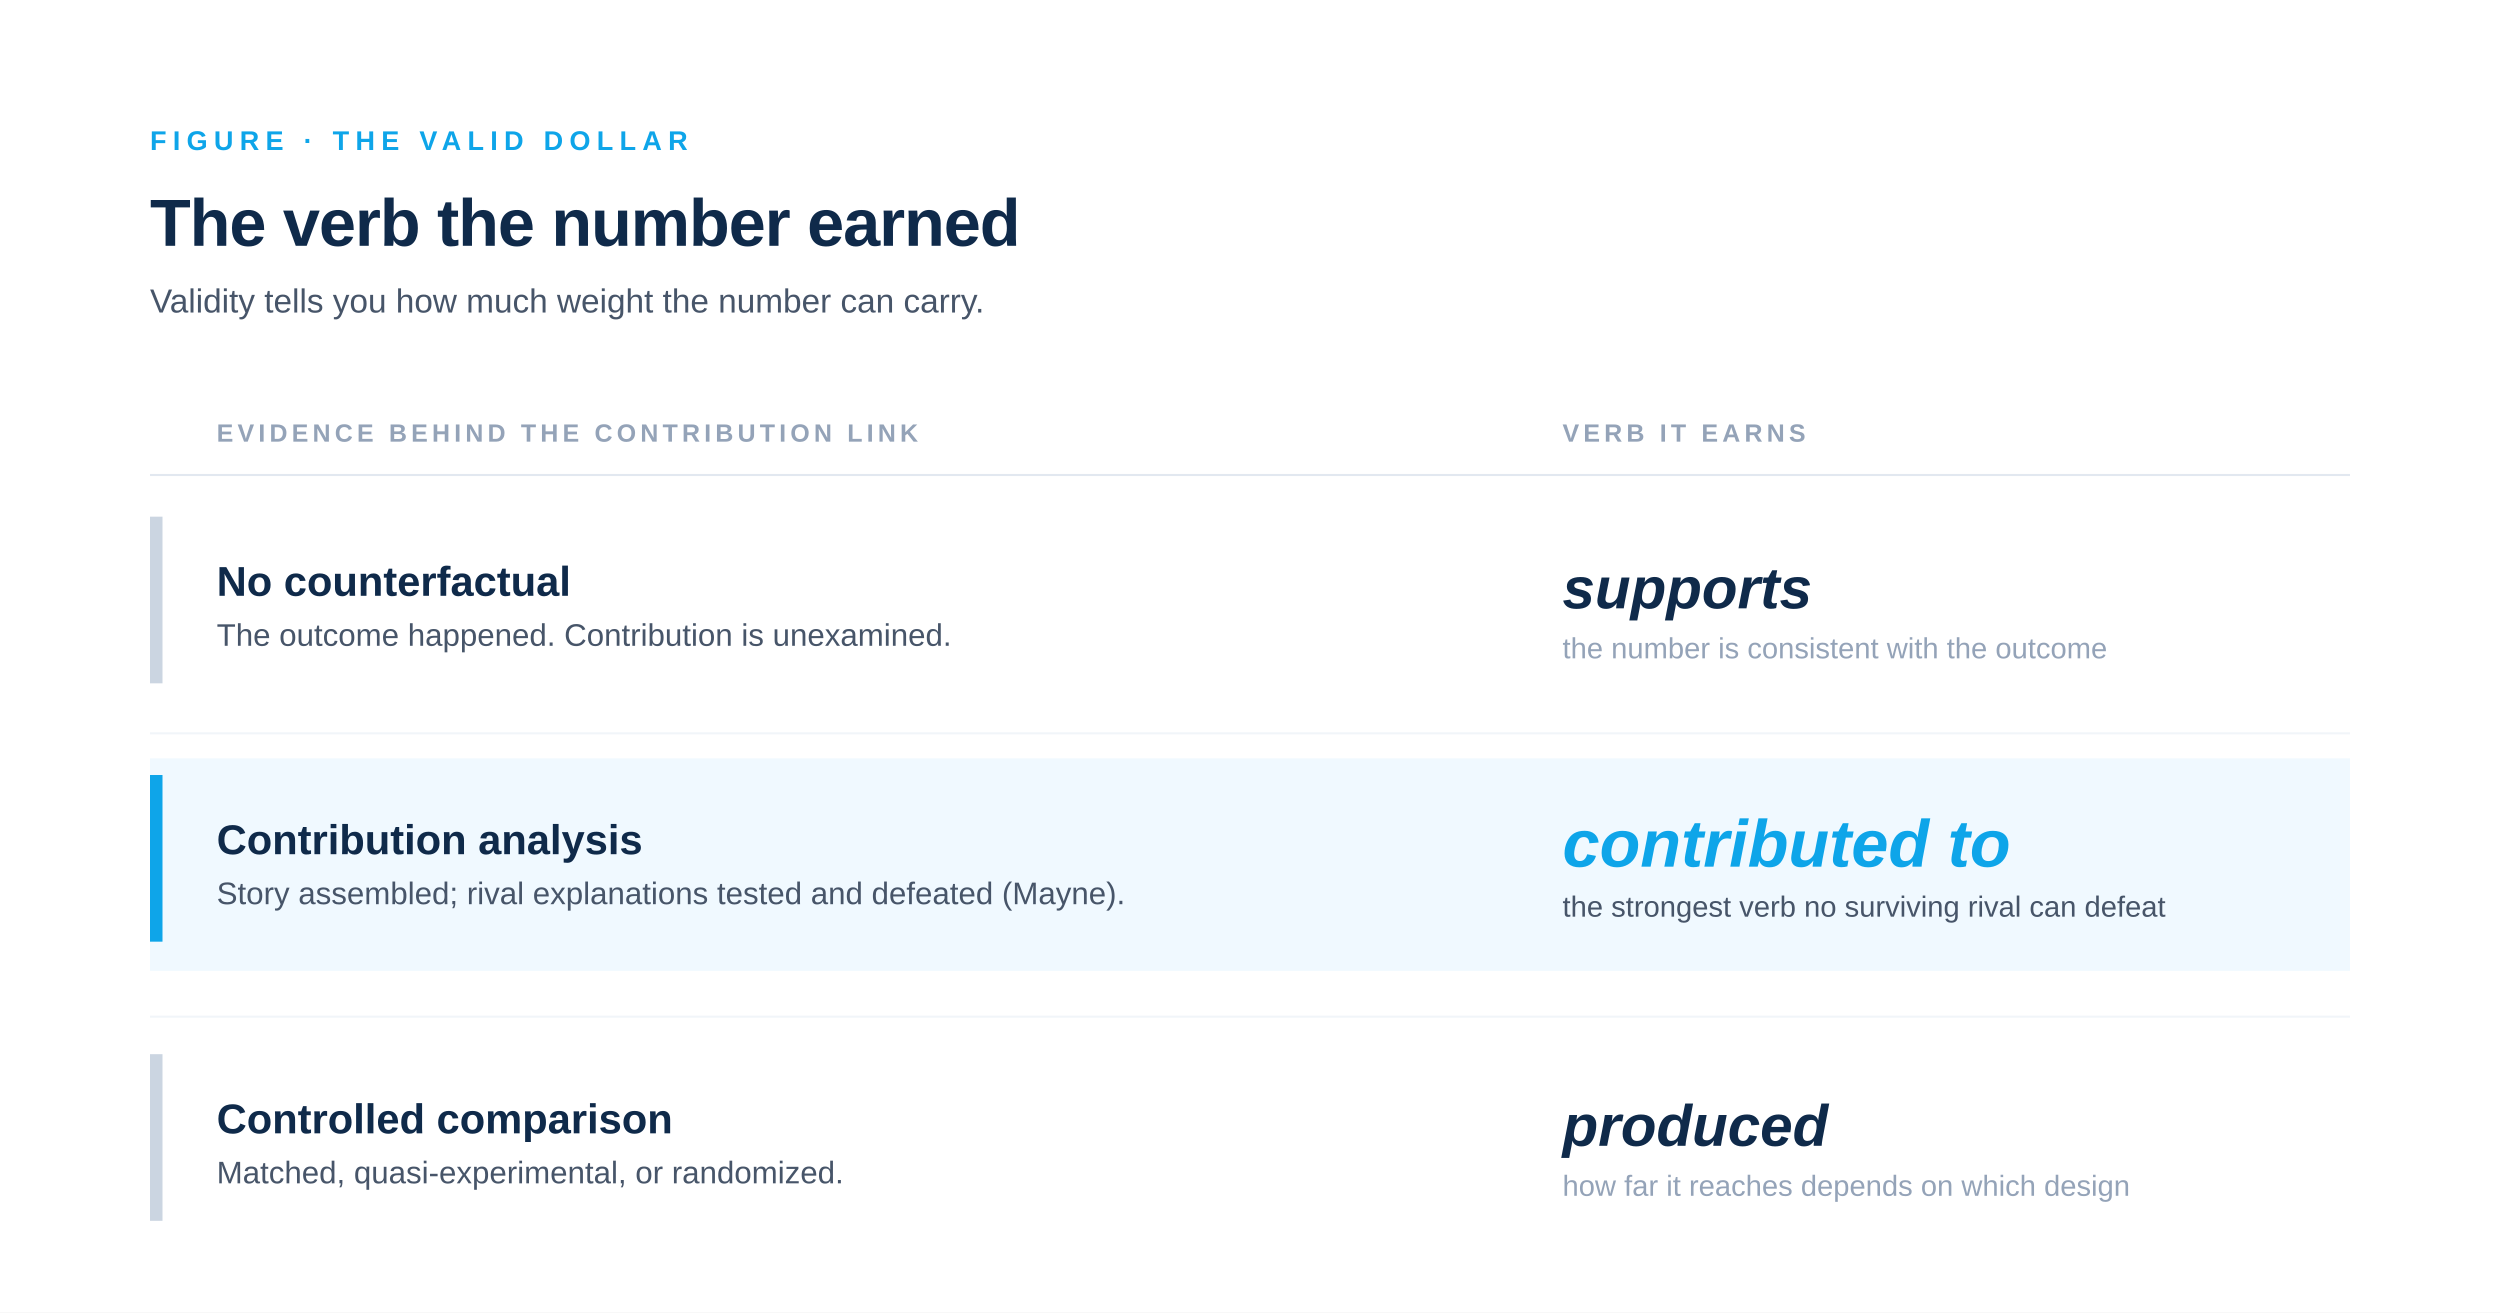
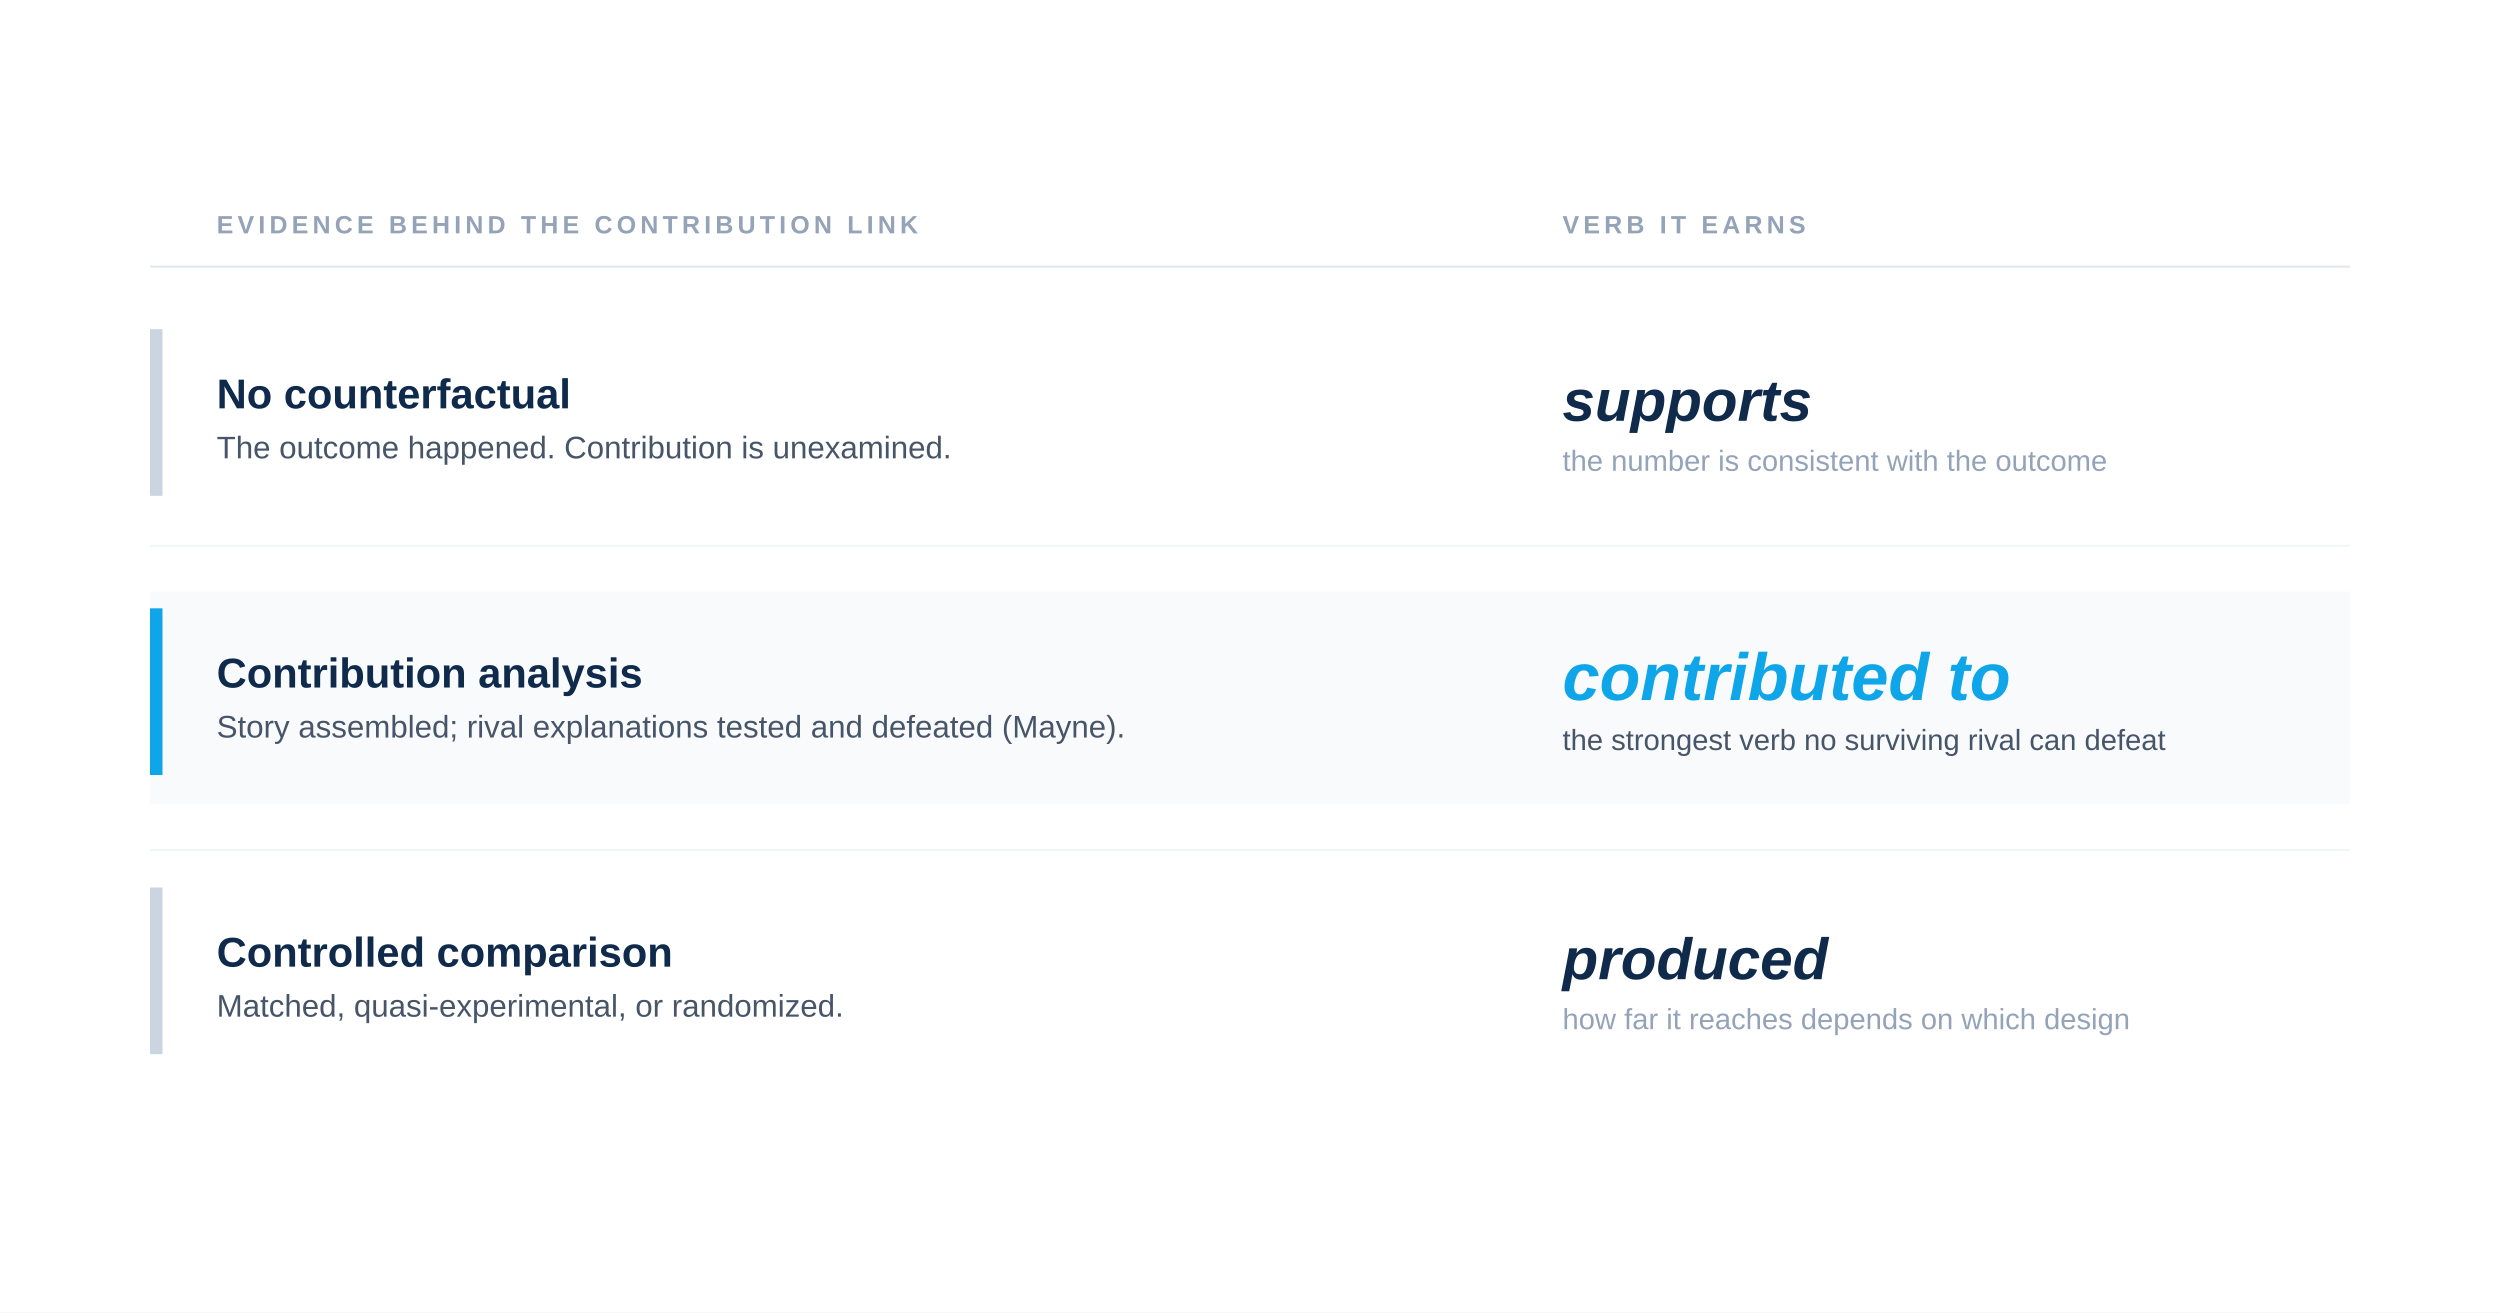
<svg xmlns="http://www.w3.org/2000/svg" viewBox="0 0 1200 630" width="1200" height="630" role="img" aria-labelledby="title desc">
-   <rect x="0" y="0" width="1200" height="630" fill="#ffffff" />
-   <text x="72" y="72" font-family="-apple-system, BlinkMacSystemFont, 'Helvetica Neue', Arial, sans-serif" font-size="13" font-weight="600" fill="#0EA5E9" letter-spacing="3">FIGURE · THE VALID DOLLAR</text>
-   <text x="72" y="118" font-family="-apple-system, BlinkMacSystemFont, 'Helvetica Neue', Arial, sans-serif" font-size="32" font-weight="700" fill="#0F2A4A" letter-spacing="-0.5">The verb the number earned</text>
-   <text x="72" y="150" font-family="-apple-system, BlinkMacSystemFont, 'Helvetica Neue', Arial, sans-serif" font-size="16" font-weight="400" fill="#475569">Validity tells you how much weight the number can carry.</text>
-   <text x="104" y="212" font-family="-apple-system, BlinkMacSystemFont, 'Helvetica Neue', Arial, sans-serif" font-size="12" font-weight="700" fill="#94A3B8" letter-spacing="2">EVIDENCE BEHIND THE CONTRIBUTION LINK</text>
-   <text x="750" y="212" font-family="-apple-system, BlinkMacSystemFont, 'Helvetica Neue', Arial, sans-serif" font-size="12" font-weight="700" fill="#94A3B8" letter-spacing="2">VERB IT EARNS</text>
-   <line x1="72" y1="228" x2="1128" y2="228" stroke="#E2E8F0" stroke-width="1" />
+   <rect x="0" y="0" width="1200" height="630" fill="#FFFFFF" />
+   <text x="104" y="112" font-family="-apple-system, BlinkMacSystemFont, 'Helvetica Neue', Arial, sans-serif" font-size="12" font-weight="600" fill="#94A3B8" letter-spacing="2">EVIDENCE BEHIND THE CONTRIBUTION LINK</text>
+   <text x="750" y="112" font-family="-apple-system, BlinkMacSystemFont, 'Helvetica Neue', Arial, sans-serif" font-size="12" font-weight="600" fill="#94A3B8" letter-spacing="2">VERB IT EARNS</text>
+   <line x1="72" y1="128" x2="1128" y2="128" stroke="#E2E8F0" stroke-width="1" />
  <g>
-     <rect x="72" y="248" width="6" height="80" fill="#CBD5E1" />
-     <text x="104" y="286" font-family="-apple-system, BlinkMacSystemFont, 'Helvetica Neue', Arial, sans-serif" font-size="20" font-weight="600" fill="#0F2A4A">No counterfactual</text>
-     <text x="104" y="310" font-family="-apple-system, BlinkMacSystemFont, 'Helvetica Neue', Arial, sans-serif" font-size="15" font-weight="400" fill="#475569">The outcome happened. Contribution is unexamined.</text>
-     <text x="750" y="292" font-family="-apple-system, BlinkMacSystemFont, 'Helvetica Neue', Arial, sans-serif" font-size="28" font-weight="600" font-style="italic" fill="#0F2A4A">supports</text>
-     <text x="750" y="316" font-family="-apple-system, BlinkMacSystemFont, 'Helvetica Neue', Arial, sans-serif" font-size="14" font-weight="400" fill="#94A3B8">the number is consistent with the outcome</text>
+     <rect x="72" y="158" width="6" height="80" fill="#CBD5E1" />
+     <text x="104" y="196" font-family="-apple-system, BlinkMacSystemFont, 'Helvetica Neue', Arial, sans-serif" font-size="20" font-weight="600" fill="#0F2A4A">No counterfactual</text>
+     <text x="104" y="220" font-family="-apple-system, BlinkMacSystemFont, 'Helvetica Neue', Arial, sans-serif" font-size="15" font-weight="400" fill="#475569">The outcome happened. Contribution is unexamined.</text>
+     <text x="750" y="202" font-family="-apple-system, BlinkMacSystemFont, 'Helvetica Neue', Arial, sans-serif" font-size="28" font-weight="600" font-style="italic" fill="#0F2A4A">supports</text>
+     <text x="750" y="226" font-family="-apple-system, BlinkMacSystemFont, 'Helvetica Neue', Arial, sans-serif" font-size="14" font-weight="400" fill="#94A3B8">the number is consistent with the outcome</text>
  </g>
-   <line x1="72" y1="352" x2="1128" y2="352" stroke="#F1F5F9" stroke-width="1" />
-   <rect x="72" y="364" width="1056" height="102" fill="#F0F9FF" />
+   <line x1="72" y1="262" x2="1128" y2="262" stroke="#F1F5F9" stroke-width="1" />
+   <rect x="72" y="284" width="1056" height="102" fill="#F8FAFC" />
  <g>
-     <rect x="72" y="372" width="6" height="80" fill="#0EA5E9" />
-     <text x="104" y="410" font-family="-apple-system, BlinkMacSystemFont, 'Helvetica Neue', Arial, sans-serif" font-size="20" font-weight="700" fill="#0F2A4A">Contribution analysis</text>
-     <text x="104" y="434" font-family="-apple-system, BlinkMacSystemFont, 'Helvetica Neue', Arial, sans-serif" font-size="15" font-weight="400" fill="#475569">Story assembled; rival explanations tested and defeated (Mayne).</text>
-     <text x="750" y="416" font-family="-apple-system, BlinkMacSystemFont, 'Helvetica Neue', Arial, sans-serif" font-size="32" font-weight="700" font-style="italic" fill="#0EA5E9">contributed to</text>
-     <text x="750" y="440" font-family="-apple-system, BlinkMacSystemFont, 'Helvetica Neue', Arial, sans-serif" font-size="14" font-weight="400" fill="#475569">the strongest verb no surviving rival can defeat</text>
+     <rect x="72" y="292" width="6" height="80" fill="#0EA5E9" />
+     <text x="104" y="330" font-family="-apple-system, BlinkMacSystemFont, 'Helvetica Neue', Arial, sans-serif" font-size="20" font-weight="600" fill="#0F2A4A">Contribution analysis</text>
+     <text x="104" y="354" font-family="-apple-system, BlinkMacSystemFont, 'Helvetica Neue', Arial, sans-serif" font-size="15" font-weight="400" fill="#475569">Story assembled; rival explanations tested and defeated (Mayne).</text>
+     <text x="750" y="336" font-family="-apple-system, BlinkMacSystemFont, 'Helvetica Neue', Arial, sans-serif" font-size="32" font-weight="600" font-style="italic" fill="#0EA5E9">contributed to</text>
+     <text x="750" y="360" font-family="-apple-system, BlinkMacSystemFont, 'Helvetica Neue', Arial, sans-serif" font-size="14" font-weight="400" fill="#475569">the strongest verb no surviving rival can defeat</text>
  </g>
-   <line x1="72" y1="488" x2="1128" y2="488" stroke="#F1F5F9" stroke-width="1" />
+   <line x1="72" y1="408" x2="1128" y2="408" stroke="#F1F5F9" stroke-width="1" />
  <g>
-     <rect x="72" y="506" width="6" height="80" fill="#CBD5E1" />
-     <text x="104" y="544" font-family="-apple-system, BlinkMacSystemFont, 'Helvetica Neue', Arial, sans-serif" font-size="20" font-weight="600" fill="#0F2A4A">Controlled comparison</text>
-     <text x="104" y="568" font-family="-apple-system, BlinkMacSystemFont, 'Helvetica Neue', Arial, sans-serif" font-size="15" font-weight="400" fill="#475569">Matched, quasi-experimental, or randomized.</text>
-     <text x="750" y="550" font-family="-apple-system, BlinkMacSystemFont, 'Helvetica Neue', Arial, sans-serif" font-size="28" font-weight="600" font-style="italic" fill="#0F2A4A">produced</text>
-     <text x="750" y="574" font-family="-apple-system, BlinkMacSystemFont, 'Helvetica Neue', Arial, sans-serif" font-size="14" font-weight="400" fill="#94A3B8">how far it reaches depends on which design</text>
+     <rect x="72" y="426" width="6" height="80" fill="#CBD5E1" />
+     <text x="104" y="464" font-family="-apple-system, BlinkMacSystemFont, 'Helvetica Neue', Arial, sans-serif" font-size="20" font-weight="600" fill="#0F2A4A">Controlled comparison</text>
+     <text x="104" y="488" font-family="-apple-system, BlinkMacSystemFont, 'Helvetica Neue', Arial, sans-serif" font-size="15" font-weight="400" fill="#475569">Matched, quasi-experimental, or randomized.</text>
+     <text x="750" y="470" font-family="-apple-system, BlinkMacSystemFont, 'Helvetica Neue', Arial, sans-serif" font-size="28" font-weight="600" font-style="italic" fill="#0F2A4A">produced</text>
+     <text x="750" y="494" font-family="-apple-system, BlinkMacSystemFont, 'Helvetica Neue', Arial, sans-serif" font-size="14" font-weight="400" fill="#94A3B8">how far it reaches depends on which design</text>
  </g>
</svg>
